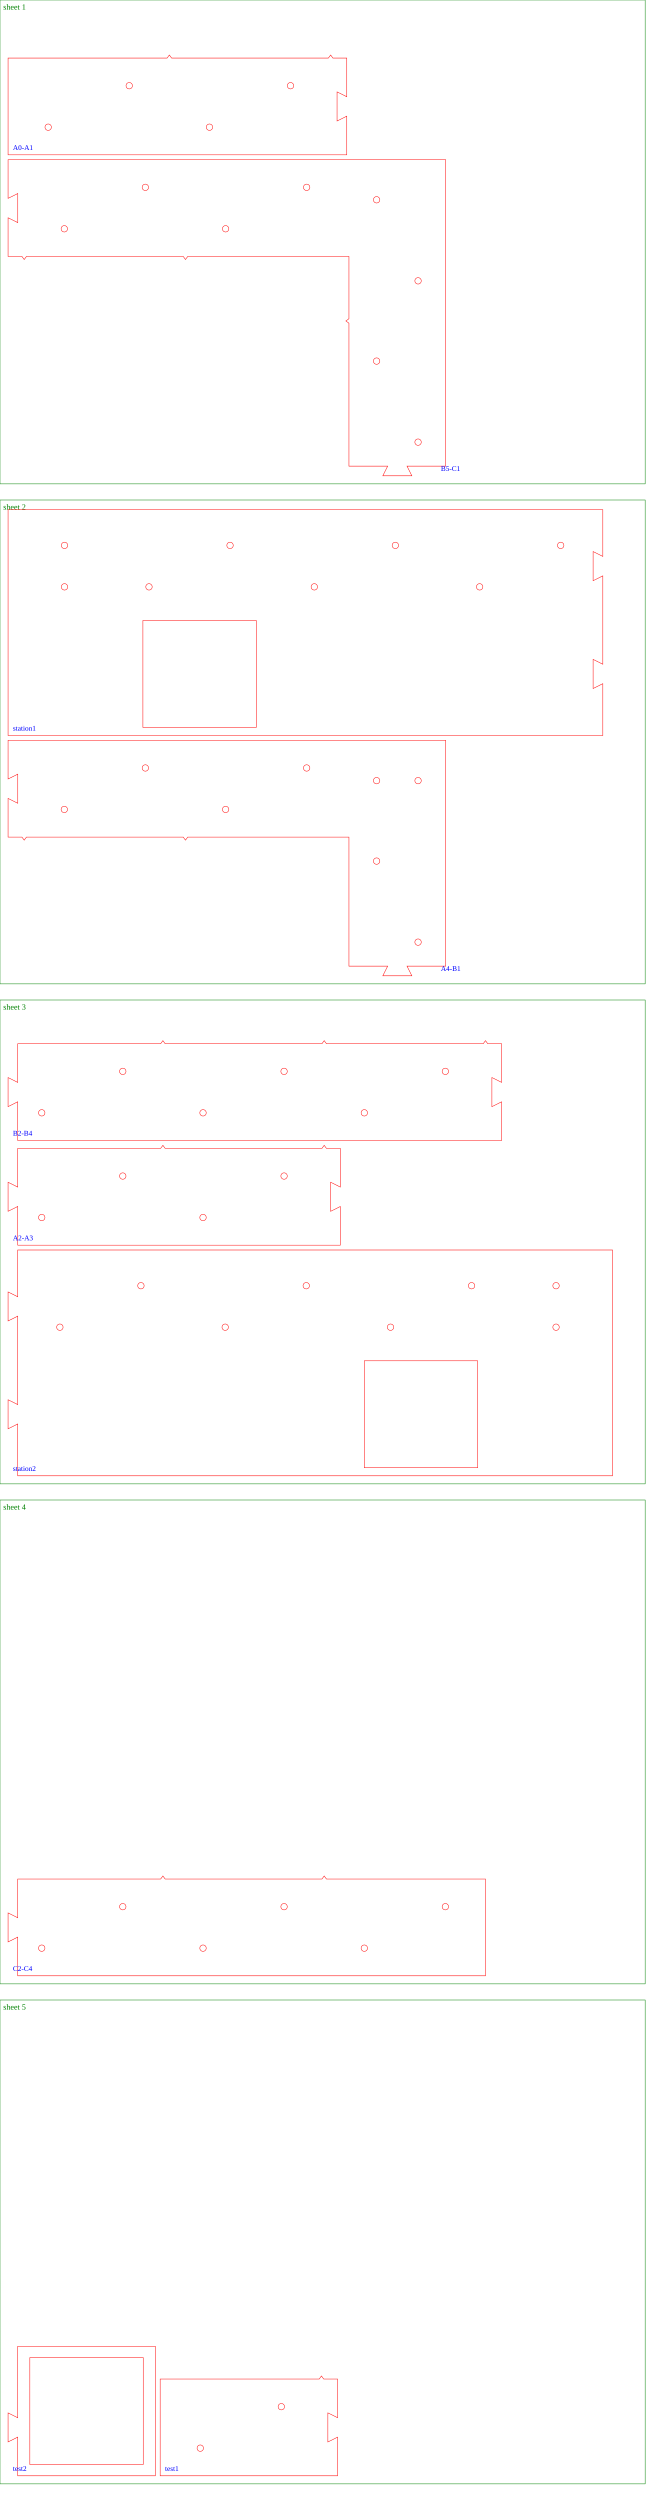
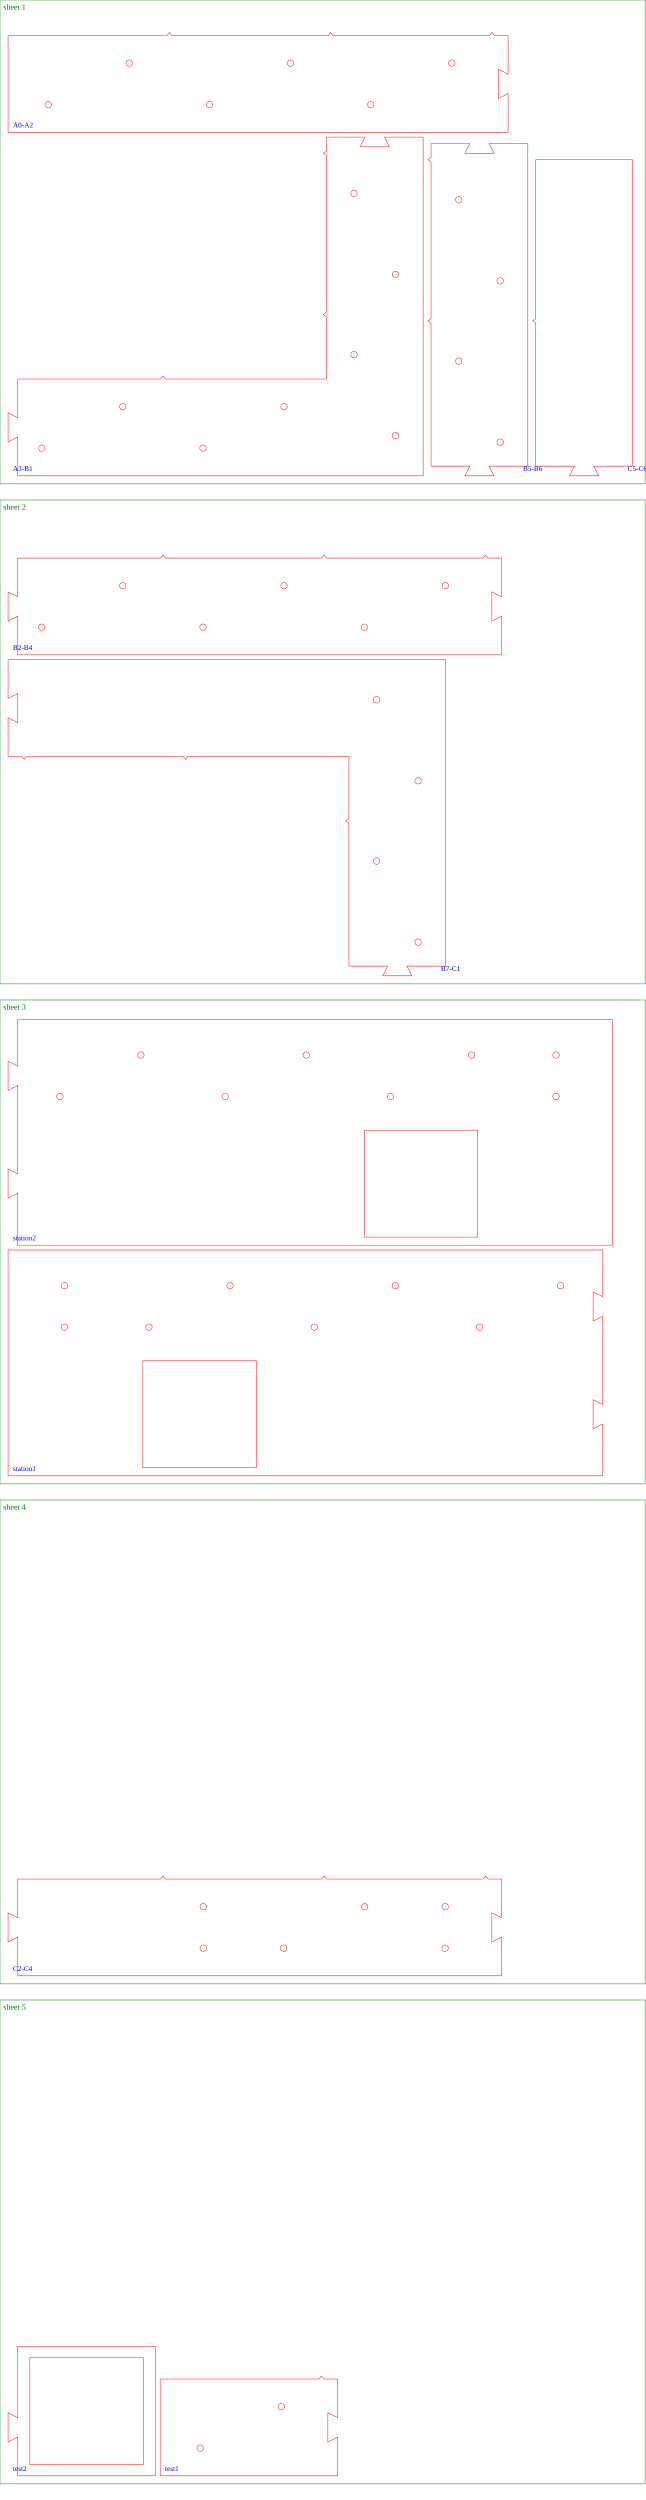
<svg xmlns="http://www.w3.org/2000/svg" width="800mm" height="3100mm" viewBox="0 0 800 3100">
  <g fill="none" stroke-width="0.6">
    <rect x="0" y="0.0" width="800" height="600" stroke="green" />
    <text x="4" y="12.0" font-size="10" fill="green">sheet 1</text>
-     <polygon stroke="red" points="552.69,578.00 552.69,198.00 10.00,198.00 10.00,245.95 22.05,239.95 22.05,276.05 10.00,270.05 10.00,318.00 27.20,318.00 30.00,321.80 32.80,318.00 227.20,318.00 230.00,321.80 232.80,318.00 432.69,318.00 432.69,395.20 428.89,398.00 432.69,400.80 432.69,578.00 480.69,578.00 474.69,590.00 510.69,590.00 504.69,578.00" />
-     <circle cx="518.40" cy="548.25" r="4.00" stroke="red" />
-     <circle cx="466.98" cy="447.75" r="4.00" stroke="red" />
-     <circle cx="518.40" cy="348.25" r="4.00" stroke="red" />
-     <circle cx="466.98" cy="247.75" r="4.00" stroke="red" />
-     <circle cx="380.25" cy="232.29" r="4.00" stroke="red" />
-     <circle cx="279.75" cy="283.71" r="4.00" stroke="red" />
-     <circle cx="180.25" cy="232.29" r="4.00" stroke="red" />
-     <circle cx="79.75" cy="283.71" r="4.00" stroke="red" />
-     <text x="546.7" y="584.0" font-size="9" fill="blue">B5-C1</text>
-     <polygon stroke="red" points="10.00,192.00 430.00,192.00 430.00,144.05 417.95,150.05 417.95,113.95 430.00,119.95 430.00,72.00 412.80,72.00 410.00,68.20 407.20,72.00 212.80,72.00 210.00,68.20 207.20,72.00 10.00,72.00" />
-     <circle cx="59.75" cy="157.71" r="4.00" stroke="red" />
-     <circle cx="160.25" cy="106.29" r="4.00" stroke="red" />
-     <circle cx="259.75" cy="157.71" r="4.00" stroke="red" />
-     <circle cx="360.25" cy="106.29" r="4.00" stroke="red" />
-     <text x="16.0" y="186.0" font-size="9" fill="blue">A0-A1</text>
+     <polygon stroke="red" points="22.00,590.00 524.69,590.00 524.69,170.00 476.74,170.00 482.74,182.05 446.64,182.05 452.64,170.00 404.69,170.00 404.69,187.20 400.89,190.00 404.69,192.80 404.69,387.20 400.89,390.00 404.69,392.80 404.69,470.00 204.80,470.00 202.00,466.20 199.20,470.00 22.00,470.00 22.00,518.00 10.00,512.00 10.00,548.00 22.00,542.00" />
+     <circle cx="51.75" cy="555.71" r="4.00" stroke="red" />
+     <circle cx="152.25" cy="504.29" r="4.00" stroke="red" />
+     <circle cx="251.75" cy="555.71" r="4.00" stroke="red" />
+     <circle cx="352.25" cy="504.29" r="4.00" stroke="red" />
+     <circle cx="490.40" cy="540.25" r="4.00" stroke="red" />
+     <circle cx="438.98" cy="439.75" r="4.00" stroke="red" />
+     <circle cx="490.40" cy="340.25" r="4.00" stroke="red" />
+     <circle cx="438.98" cy="239.75" r="4.00" stroke="red" />
+     <text x="16.0" y="584.0" font-size="9" fill="blue">A3-B1</text>
+     <polygon stroke="red" points="10.00,164.00 630.00,164.00 630.00,116.05 617.95,122.05 617.95,85.95 630.00,91.95 630.00,44.00 612.80,44.00 610.00,40.20 607.20,44.00 412.80,44.00 410.00,40.20 407.20,44.00 212.80,44.00 210.00,40.20 207.20,44.00 10.00,44.00" />
+     <circle cx="59.75" cy="129.71" r="4.00" stroke="red" />
+     <circle cx="160.25" cy="78.29" r="4.00" stroke="red" />
+     <circle cx="259.75" cy="129.71" r="4.00" stroke="red" />
+     <circle cx="360.25" cy="78.29" r="4.00" stroke="red" />
+     <circle cx="459.75" cy="129.71" r="4.00" stroke="red" />
+     <circle cx="560.25" cy="78.29" r="4.00" stroke="red" />
+     <text x="16.0" y="158.0" font-size="9" fill="blue">A0-A2</text>
+     <polygon stroke="red" points="654.49,578.00 654.49,178.00 606.54,178.00 612.54,190.05 576.44,190.05 582.44,178.00 534.49,178.00 534.49,195.20 530.69,198.00 534.49,200.80 534.49,395.20 530.69,398.00 534.49,400.80 534.49,578.00 582.49,578.00 576.49,590.00 612.49,590.00 606.49,578.00" />
+     <circle cx="620.20" cy="548.25" r="4.00" stroke="red" />
+     <circle cx="568.78" cy="447.75" r="4.00" stroke="red" />
+     <circle cx="620.20" cy="348.25" r="4.00" stroke="red" />
+     <circle cx="568.78" cy="247.75" r="4.00" stroke="red" />
+     <text x="648.5" y="584.0" font-size="9" fill="blue">B5-B6</text>
+     <polygon stroke="red" points="784.29,578.00 784.29,198.00 664.29,198.00 664.29,395.20 660.49,398.00 664.29,400.80 664.29,578.00 712.29,578.00 706.29,590.00 742.29,590.00 736.29,578.00" />
+     <text x="778.3" y="584.0" font-size="9" fill="blue">C5-C6</text>
    <rect x="0" y="620.0" width="800" height="600" stroke="green" />
    <text x="4" y="632.0" font-size="10" fill="green">sheet 2</text>
-     <polygon stroke="red" points="552.69,1198.00 552.69,918.00 10.00,918.00 10.00,965.95 22.05,959.95 22.05,996.05 10.00,990.05 10.00,1038.00 27.20,1038.00 30.00,1041.80 32.80,1038.00 227.20,1038.00 230.00,1041.80 232.80,1038.00 432.69,1038.00 432.69,1198.00 480.69,1198.00 474.69,1210.00 510.69,1210.00 504.69,1198.00" />
+     <polygon stroke="red" points="552.69,1198.00 552.69,818.00 10.00,818.00 10.00,865.95 22.05,859.95 22.05,896.05 10.00,890.05 10.00,938.00 27.20,938.00 30.00,941.80 32.80,938.00 227.20,938.00 230.00,941.80 232.80,938.00 432.69,938.00 432.69,1015.20 428.89,1018.00 432.69,1020.80 432.69,1198.00 480.69,1198.00 474.69,1210.00 510.69,1210.00 504.69,1198.00" />
    <circle cx="518.40" cy="1168.25" r="4.00" stroke="red" />
    <circle cx="466.98" cy="1067.75" r="4.00" stroke="red" />
-     <circle cx="518.40" cy="968.00" r="4.00" stroke="red" />
-     <circle cx="466.98" cy="968.00" r="4.00" stroke="red" />
-     <circle cx="380.25" cy="952.29" r="4.00" stroke="red" />
-     <circle cx="279.75" cy="1003.71" r="4.00" stroke="red" />
-     <circle cx="180.25" cy="952.29" r="4.00" stroke="red" />
-     <circle cx="79.75" cy="1003.71" r="4.00" stroke="red" />
-     <text x="546.7" y="1204.0" font-size="9" fill="blue">A4-B1</text>
-     <polygon stroke="red" points="10.00,912.00 747.50,912.00 747.50,847.75 735.45,853.75 735.45,817.65 747.50,823.65 747.50,714.05 735.45,720.05 735.45,683.95 747.50,689.95 747.50,632.00 10.00,632.00" />
-     <circle cx="80.00" cy="727.71" r="4.00" stroke="red" />
-     <circle cx="80.00" cy="676.29" r="4.00" stroke="red" />
-     <circle cx="184.75" cy="727.71" r="4.00" stroke="red" />
-     <circle cx="285.25" cy="676.29" r="4.00" stroke="red" />
-     <circle cx="389.75" cy="727.71" r="4.00" stroke="red" />
-     <circle cx="490.25" cy="676.29" r="4.00" stroke="red" />
-     <circle cx="594.75" cy="727.71" r="4.00" stroke="red" />
-     <circle cx="695.25" cy="676.29" r="4.00" stroke="red" />
-     <polygon stroke="red" points="177.20,902.00 317.80,902.00 317.80,769.40 177.20,769.40" />
-     <text x="16.0" y="906.0" font-size="9" fill="blue">station1</text>
+     <circle cx="518.40" cy="968.25" r="4.00" stroke="red" />
+     <circle cx="466.98" cy="867.75" r="4.00" stroke="red" />
+     <text x="546.7" y="1204.0" font-size="9" fill="blue">B7-C1</text>
+     <polygon stroke="red" points="22.00,812.00 622.00,812.00 622.00,764.05 609.95,770.05 609.95,733.95 622.00,739.95 622.00,692.00 604.80,692.00 602.00,688.20 599.20,692.00 404.80,692.00 402.00,688.20 399.20,692.00 204.80,692.00 202.00,688.20 199.20,692.00 22.00,692.00 22.00,740.00 10.00,734.00 10.00,770.00 22.00,764.00" />
+     <circle cx="51.75" cy="777.71" r="4.00" stroke="red" />
+     <circle cx="152.25" cy="726.29" r="4.00" stroke="red" />
+     <circle cx="251.75" cy="777.71" r="4.00" stroke="red" />
+     <circle cx="352.25" cy="726.29" r="4.00" stroke="red" />
+     <circle cx="451.75" cy="777.71" r="4.00" stroke="red" />
+     <circle cx="552.25" cy="726.29" r="4.00" stroke="red" />
+     <text x="16.0" y="806.0" font-size="9" fill="blue">B2-B4</text>
    <rect x="0" y="1240.0" width="800" height="600" stroke="green" />
    <text x="4" y="1252.0" font-size="10" fill="green">sheet 3</text>
-     <polygon stroke="red" points="22.00,1830.00 759.50,1830.00 759.50,1550.00 22.00,1550.00 22.00,1608.00 10.00,1602.00 10.00,1638.00 22.00,1632.00 22.00,1741.70 10.00,1735.70 10.00,1771.70 22.00,1765.70" />
-     <circle cx="74.25" cy="1645.71" r="4.00" stroke="red" />
-     <circle cx="174.75" cy="1594.29" r="4.00" stroke="red" />
-     <circle cx="279.25" cy="1645.71" r="4.00" stroke="red" />
-     <circle cx="379.75" cy="1594.29" r="4.00" stroke="red" />
-     <circle cx="484.25" cy="1645.71" r="4.00" stroke="red" />
-     <circle cx="584.75" cy="1594.29" r="4.00" stroke="red" />
-     <circle cx="689.50" cy="1645.71" r="4.00" stroke="red" />
-     <circle cx="689.50" cy="1594.29" r="4.00" stroke="red" />
-     <polygon stroke="red" points="451.70,1820.00 592.30,1820.00 592.30,1687.40 451.70,1687.40" />
-     <text x="16.0" y="1824.0" font-size="9" fill="blue">station2</text>
-     <polygon stroke="red" points="22.00,1544.00 422.00,1544.00 422.00,1496.05 409.95,1502.05 409.95,1465.95 422.00,1471.95 422.00,1424.00 404.80,1424.00 402.00,1420.20 399.20,1424.00 204.80,1424.00 202.00,1420.20 199.20,1424.00 22.00,1424.00 22.00,1472.00 10.00,1466.00 10.00,1502.00 22.00,1496.00" />
-     <circle cx="51.75" cy="1509.71" r="4.00" stroke="red" />
-     <circle cx="152.25" cy="1458.29" r="4.00" stroke="red" />
-     <circle cx="251.75" cy="1509.71" r="4.00" stroke="red" />
-     <circle cx="352.25" cy="1458.29" r="4.00" stroke="red" />
-     <text x="16.0" y="1538.0" font-size="9" fill="blue">A2-A3</text>
-     <polygon stroke="red" points="22.00,1414.20 622.00,1414.20 622.00,1366.25 609.95,1372.25 609.95,1336.15 622.00,1342.15 622.00,1294.20 604.80,1294.20 602.00,1290.40 599.20,1294.20 404.80,1294.20 402.00,1290.40 399.20,1294.20 204.80,1294.20 202.00,1290.40 199.20,1294.20 22.00,1294.20 22.00,1342.20 10.00,1336.20 10.00,1372.20 22.00,1366.20" />
-     <circle cx="51.75" cy="1379.91" r="4.00" stroke="red" />
-     <circle cx="152.25" cy="1328.49" r="4.00" stroke="red" />
-     <circle cx="251.75" cy="1379.91" r="4.00" stroke="red" />
-     <circle cx="352.25" cy="1328.49" r="4.00" stroke="red" />
-     <circle cx="451.75" cy="1379.91" r="4.00" stroke="red" />
-     <circle cx="552.25" cy="1328.49" r="4.00" stroke="red" />
-     <text x="16.0" y="1408.2" font-size="9" fill="blue">B2-B4</text>
+     <polygon stroke="red" points="10.00,1830.00 747.50,1830.00 747.50,1765.75 735.45,1771.75 735.45,1735.65 747.50,1741.65 747.50,1632.05 735.45,1638.05 735.45,1601.95 747.50,1607.95 747.50,1550.00 10.00,1550.00" />
+     <circle cx="80.00" cy="1645.71" r="4.00" stroke="red" />
+     <circle cx="80.00" cy="1594.29" r="4.00" stroke="red" />
+     <circle cx="184.75" cy="1645.71" r="4.00" stroke="red" />
+     <circle cx="285.25" cy="1594.29" r="4.00" stroke="red" />
+     <circle cx="389.75" cy="1645.71" r="4.00" stroke="red" />
+     <circle cx="490.25" cy="1594.29" r="4.00" stroke="red" />
+     <circle cx="594.75" cy="1645.71" r="4.00" stroke="red" />
+     <circle cx="695.25" cy="1594.29" r="4.00" stroke="red" />
+     <polygon stroke="red" points="177.20,1820.00 317.80,1820.00 317.80,1687.40 177.20,1687.40" />
+     <text x="16.0" y="1824.0" font-size="9" fill="blue">station1</text>
+     <polygon stroke="red" points="22.00,1544.00 759.50,1544.00 759.50,1264.00 22.00,1264.00 22.00,1322.00 10.00,1316.00 10.00,1352.00 22.00,1346.00 22.00,1455.70 10.00,1449.70 10.00,1485.70 22.00,1479.70" />
+     <circle cx="74.25" cy="1359.71" r="4.00" stroke="red" />
+     <circle cx="174.75" cy="1308.29" r="4.00" stroke="red" />
+     <circle cx="279.25" cy="1359.71" r="4.00" stroke="red" />
+     <circle cx="379.75" cy="1308.29" r="4.00" stroke="red" />
+     <circle cx="484.25" cy="1359.71" r="4.00" stroke="red" />
+     <circle cx="584.75" cy="1308.29" r="4.00" stroke="red" />
+     <circle cx="689.50" cy="1359.71" r="4.00" stroke="red" />
+     <circle cx="689.50" cy="1308.29" r="4.00" stroke="red" />
+     <polygon stroke="red" points="451.70,1534.00 592.30,1534.00 592.30,1401.40 451.70,1401.40" />
+     <text x="16.0" y="1538.0" font-size="9" fill="blue">station2</text>
    <rect x="0" y="1860.0" width="800" height="600" stroke="green" />
    <text x="4" y="1872.0" font-size="10" fill="green">sheet 4</text>
-     <polygon stroke="red" points="22.00,2450.00 602.00,2450.00 602.00,2330.00 404.80,2330.00 402.00,2326.20 399.20,2330.00 204.80,2330.00 202.00,2326.20 199.20,2330.00 22.00,2330.00 22.00,2378.00 10.00,2372.00 10.00,2408.00 22.00,2402.00" />
-     <circle cx="51.75" cy="2415.71" r="4.00" stroke="red" />
-     <circle cx="152.25" cy="2364.29" r="4.00" stroke="red" />
-     <circle cx="251.75" cy="2415.71" r="4.00" stroke="red" />
-     <circle cx="352.25" cy="2364.29" r="4.00" stroke="red" />
-     <circle cx="451.75" cy="2415.71" r="4.00" stroke="red" />
-     <circle cx="552.25" cy="2364.29" r="4.00" stroke="red" />
+     <polygon stroke="red" points="22.00,2450.00 622.00,2450.00 622.00,2402.05 609.95,2408.05 609.95,2371.95 622.00,2377.95 622.00,2330.00 604.80,2330.00 602.00,2326.20 599.20,2330.00 404.80,2330.00 402.00,2326.20 399.20,2330.00 204.80,2330.00 202.00,2326.20 199.20,2330.00 22.00,2330.00 22.00,2378.00 10.00,2372.00 10.00,2408.00 22.00,2402.00" />
+     <circle cx="252.00" cy="2415.71" r="4.00" stroke="red" />
+     <circle cx="252.00" cy="2364.29" r="4.00" stroke="red" />
+     <circle cx="351.75" cy="2415.71" r="4.00" stroke="red" />
+     <circle cx="452.25" cy="2364.29" r="4.00" stroke="red" />
+     <circle cx="552.00" cy="2415.71" r="4.00" stroke="red" />
+     <circle cx="552.00" cy="2364.29" r="4.00" stroke="red" />
    <text x="16.0" y="2444.0" font-size="9" fill="blue">C2-C4</text>
    <rect x="0" y="2480.0" width="800" height="600" stroke="green" />
    <text x="4" y="2492.0" font-size="10" fill="green">sheet 5</text>
    <polygon stroke="red" points="22.00,3070.00 192.60,3070.00 192.60,2909.40 22.00,2909.40 22.00,2998.00 10.00,2992.00 10.00,3028.00 22.00,3022.00" />
    <polygon stroke="red" points="37.00,3056.00 177.60,3056.00 177.60,2923.40 37.00,2923.40" />
    <text x="16.0" y="3064.0" font-size="9" fill="blue">test2</text>
    <polygon stroke="red" points="198.60,3070.00 418.60,3070.00 418.60,3022.05 406.55,3028.05 406.55,2991.95 418.60,2997.95 418.60,2950.00 401.40,2950.00 398.60,2946.20 395.80,2950.00 198.60,2950.00" />
    <circle cx="248.35" cy="3035.71" r="4.00" stroke="red" />
    <circle cx="348.85" cy="2984.29" r="4.00" stroke="red" />
    <text x="204.6" y="3064.0" font-size="9" fill="blue">test1</text>
  </g>
</svg>
